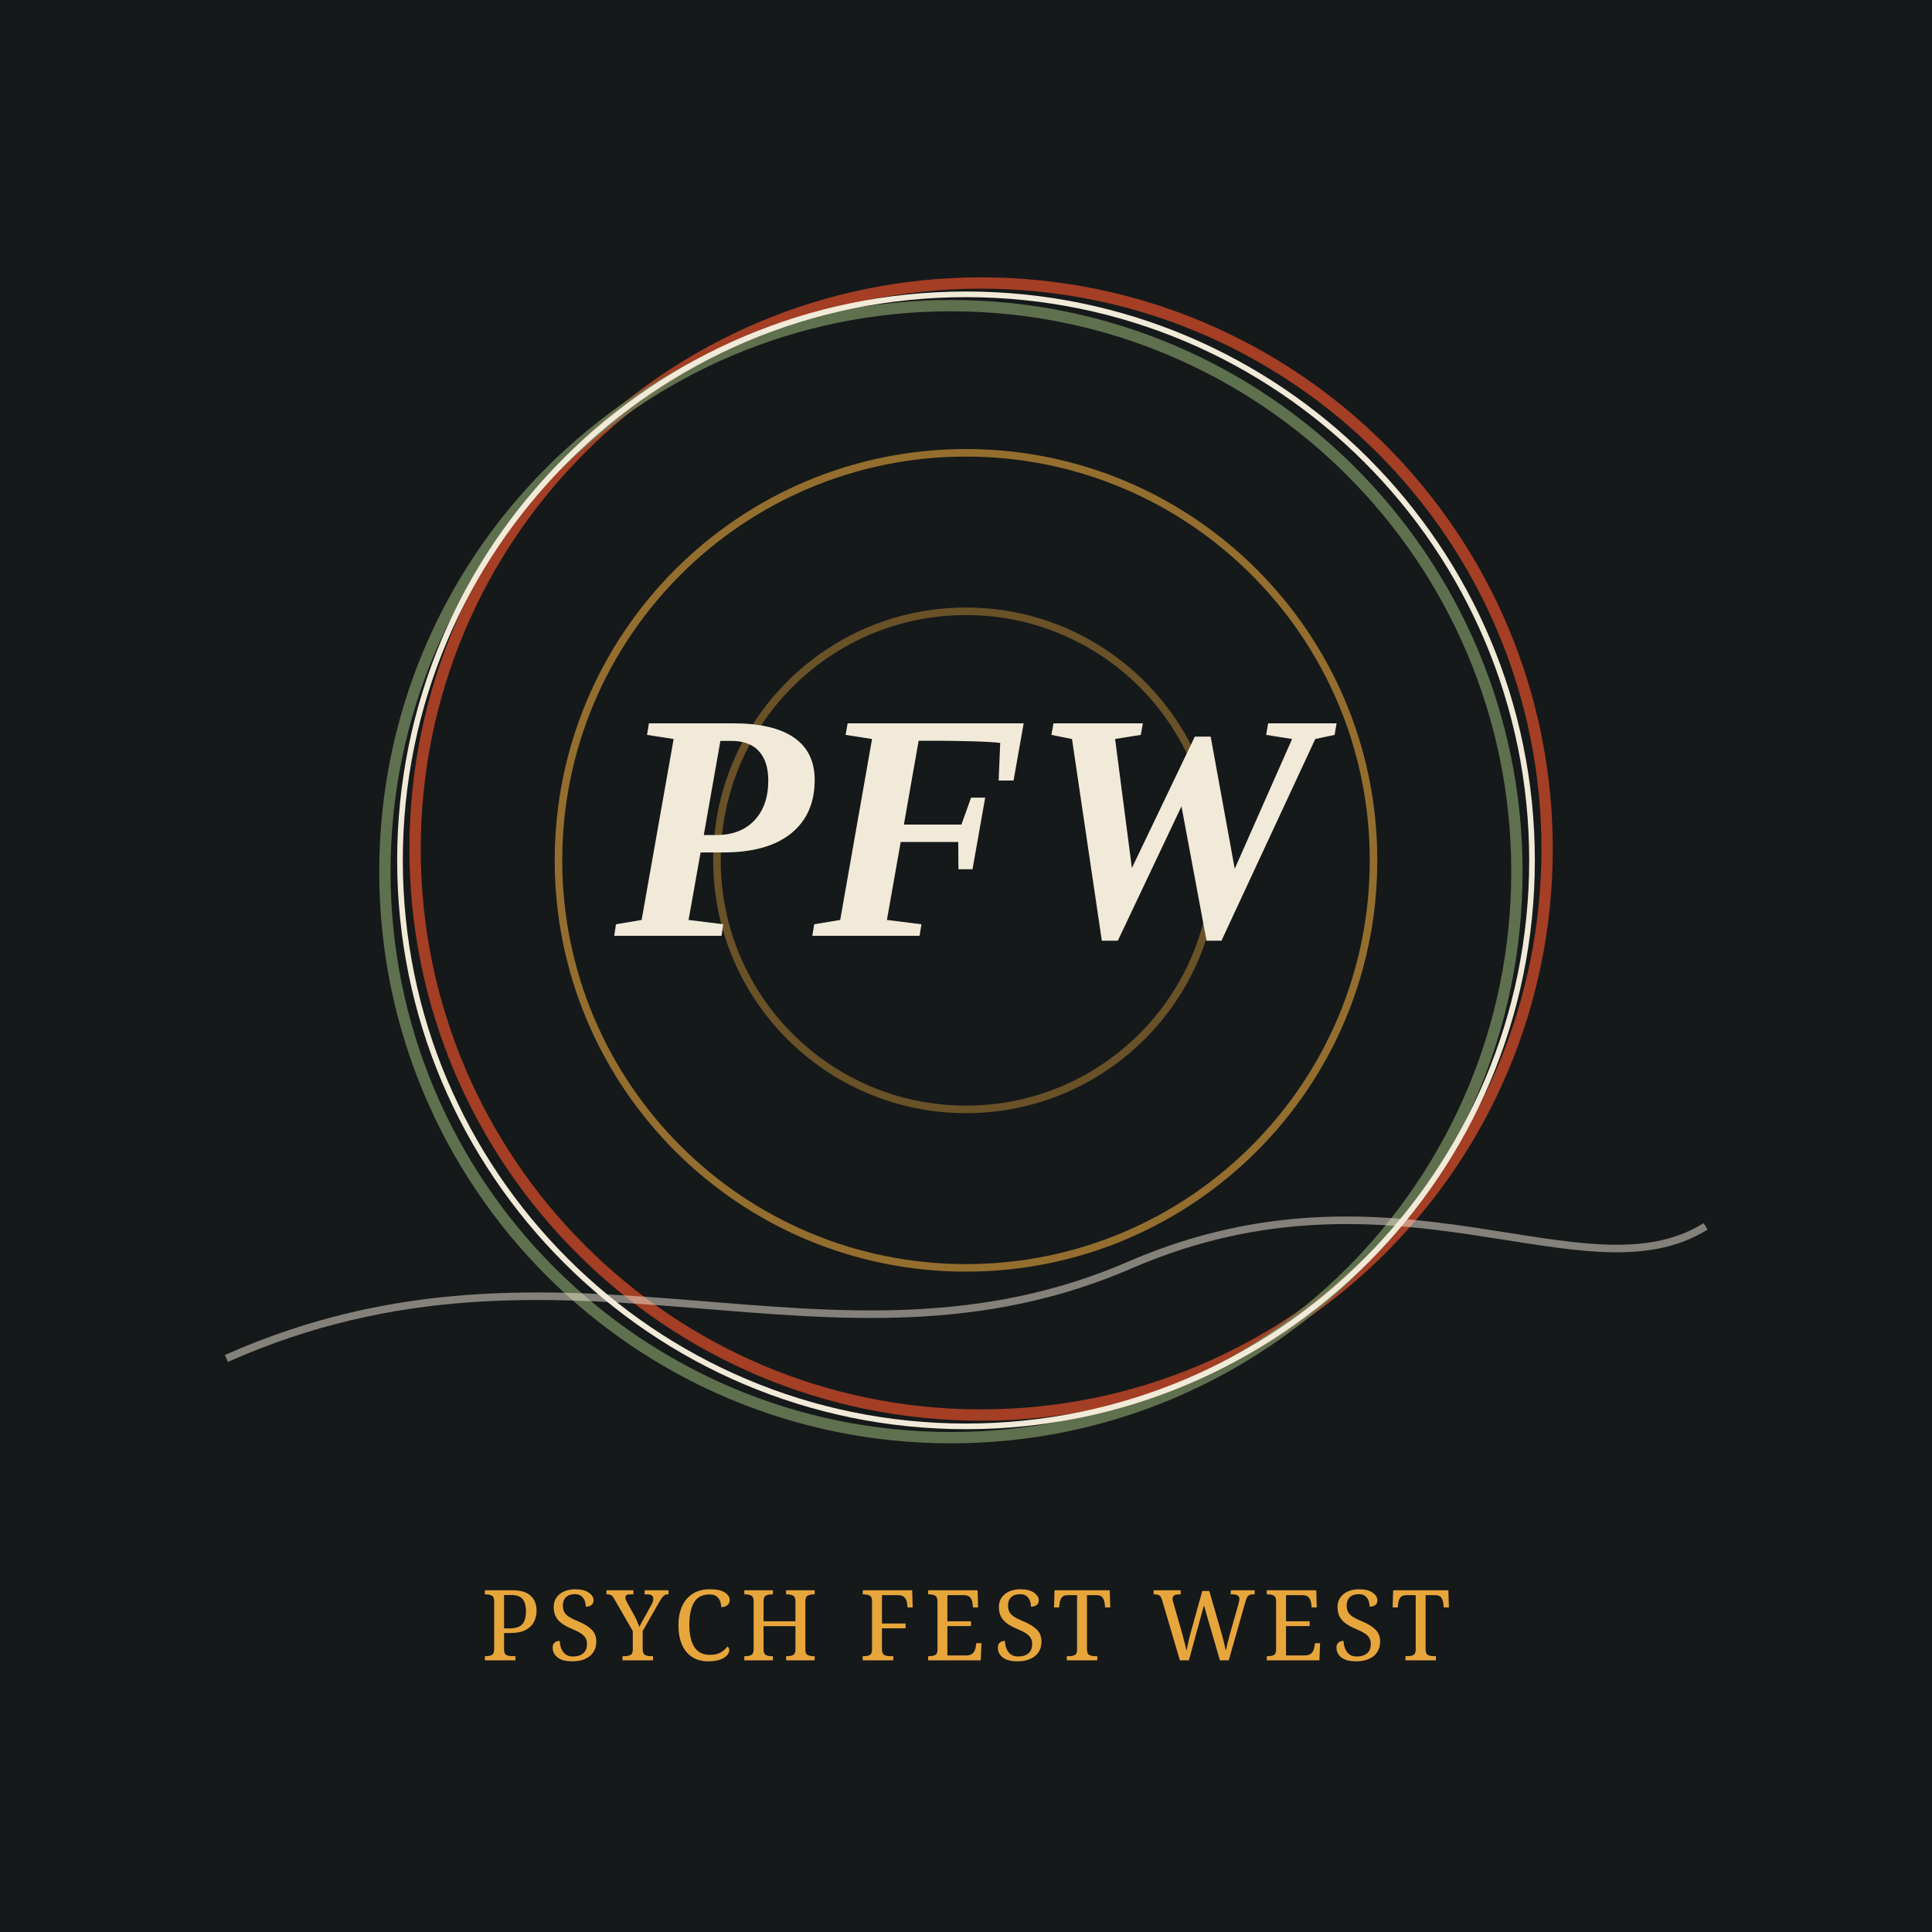
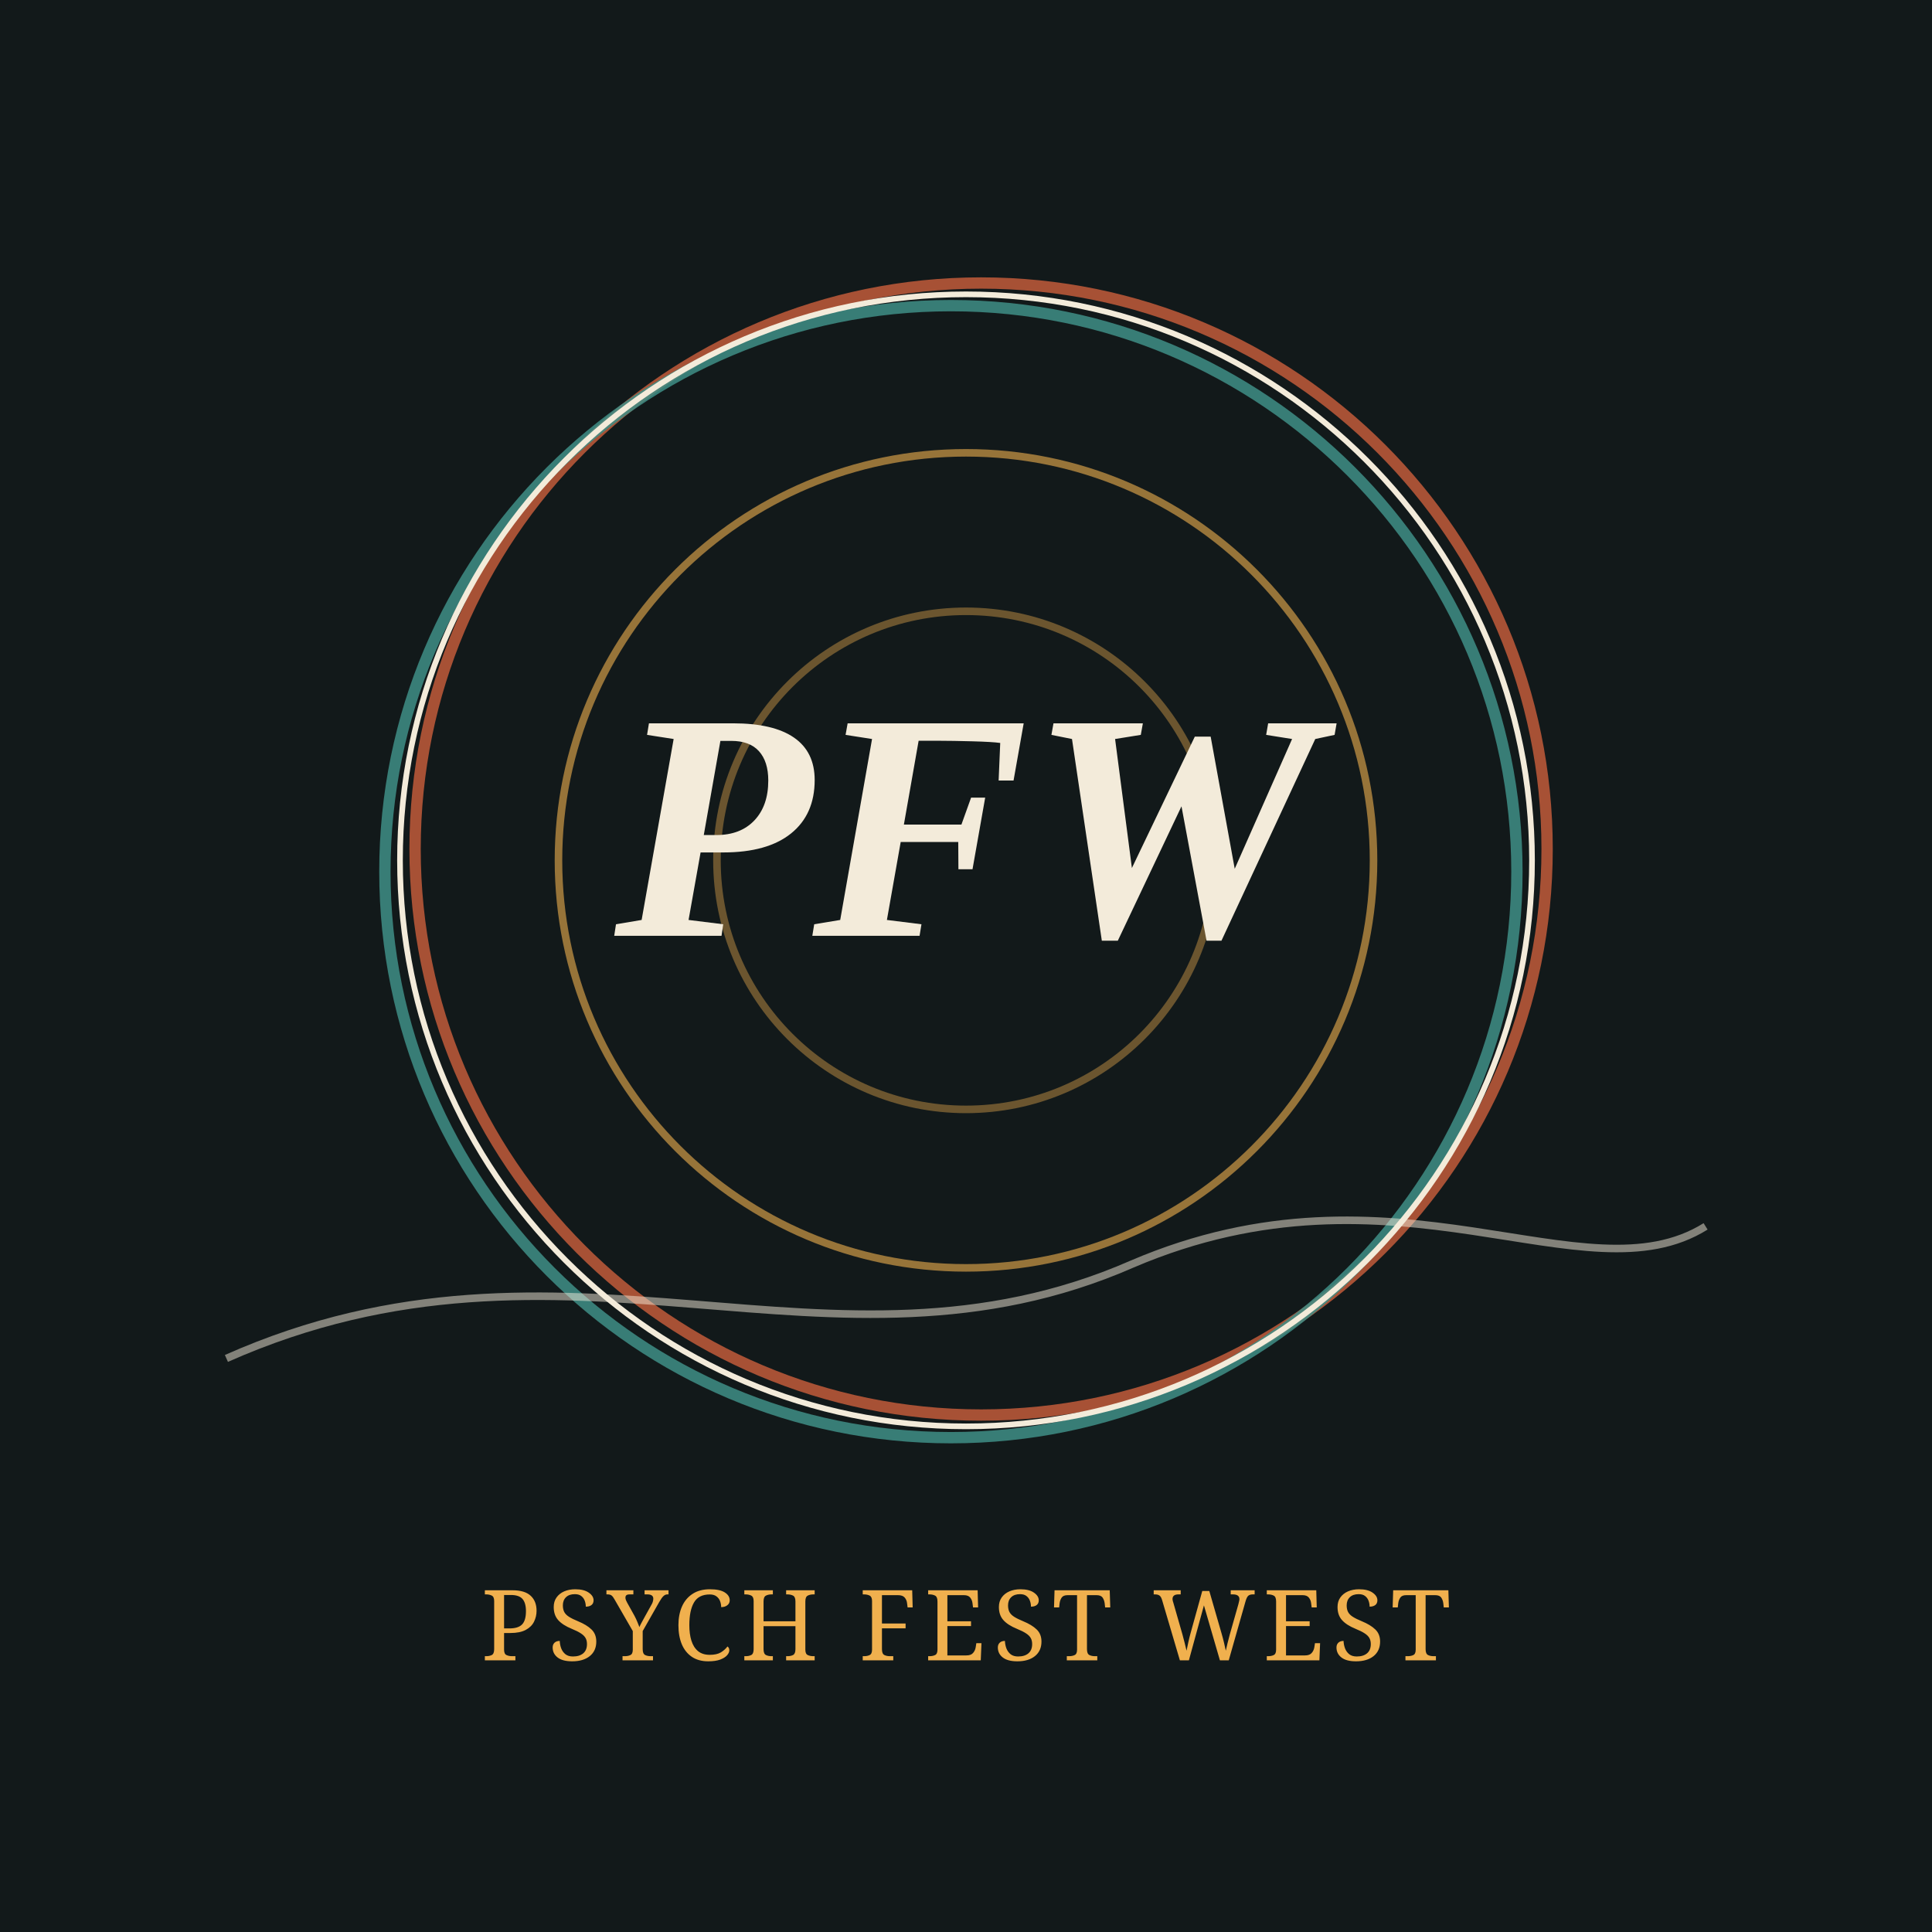
<svg xmlns="http://www.w3.org/2000/svg" viewBox="0 0 512 512" width="512" height="512">
  <defs>
    <style>
      .mono { font-family: Georgia, 'Times New Roman', serif; font-style: italic; font-weight: 700; }
    </style>
  </defs>
-   <rect width="512" height="512" fill="#16191A" />
-   <circle cx="256" cy="228" r="150" fill="none" stroke="#BD4426" stroke-width="3" opacity="0.85" transform="translate(4,-3)" />
-   <circle cx="256" cy="228" r="150" fill="none" stroke="#6C7F58" stroke-width="3" opacity="0.85" transform="translate(-4,3)" />
-   <circle cx="256" cy="228" r="150" fill="none" stroke="#F1EAD9" stroke-width="1.5" />
-   <circle cx="256" cy="228" r="108" fill="none" stroke="#E7A63C" stroke-width="2" opacity="0.6" />
-   <circle cx="256" cy="228" r="66" fill="none" stroke="#E7A63C" stroke-width="2" opacity="0.4" />
-   <path d="M60,360 C150,320 220,370 300,335 C370,305 420,345 452,325" fill="none" stroke="#F1EAD9" stroke-width="2" opacity="0.5" />
-   <text x="256" y="248" text-anchor="middle" class="mono" font-size="86" fill="#F1EAD9">PFW</text>
-   <text x="256" y="440" text-anchor="middle" font-family="Georgia, serif" font-size="26" letter-spacing="2" fill="#E7A63C">PSYCH FEST WEST</text>
+   <rect width="512" height="512" fill="#12191A" />
+   <circle cx="256" cy="228" r="150" fill="none" stroke="#C15A3A" stroke-width="3" opacity="0.85" transform="translate(4,-3)" />
+   <circle cx="256" cy="228" r="150" fill="none" stroke="#3E8E86" stroke-width="3" opacity="0.85" transform="translate(-4,3)" />
+   <circle cx="256" cy="228" r="150" fill="none" stroke="#F3EBDA" stroke-width="1.5" />
+   <circle cx="256" cy="228" r="108" fill="none" stroke="#F0B04E" stroke-width="2" opacity="0.6" />
+   <circle cx="256" cy="228" r="66" fill="none" stroke="#F0B04E" stroke-width="2" opacity="0.4" />
+   <path d="M60,360 C150,320 220,370 300,335 C370,305 420,345 452,325" fill="none" stroke="#F3EBDA" stroke-width="2" opacity="0.5" />
+   <text x="256" y="248" text-anchor="middle" class="mono" font-size="86" fill="#F3EBDA">PFW</text>
+   <text x="256" y="440" text-anchor="middle" font-family="Georgia, serif" font-size="26" letter-spacing="2" fill="#F0B04E">PSYCH FEST WEST</text>
</svg>
